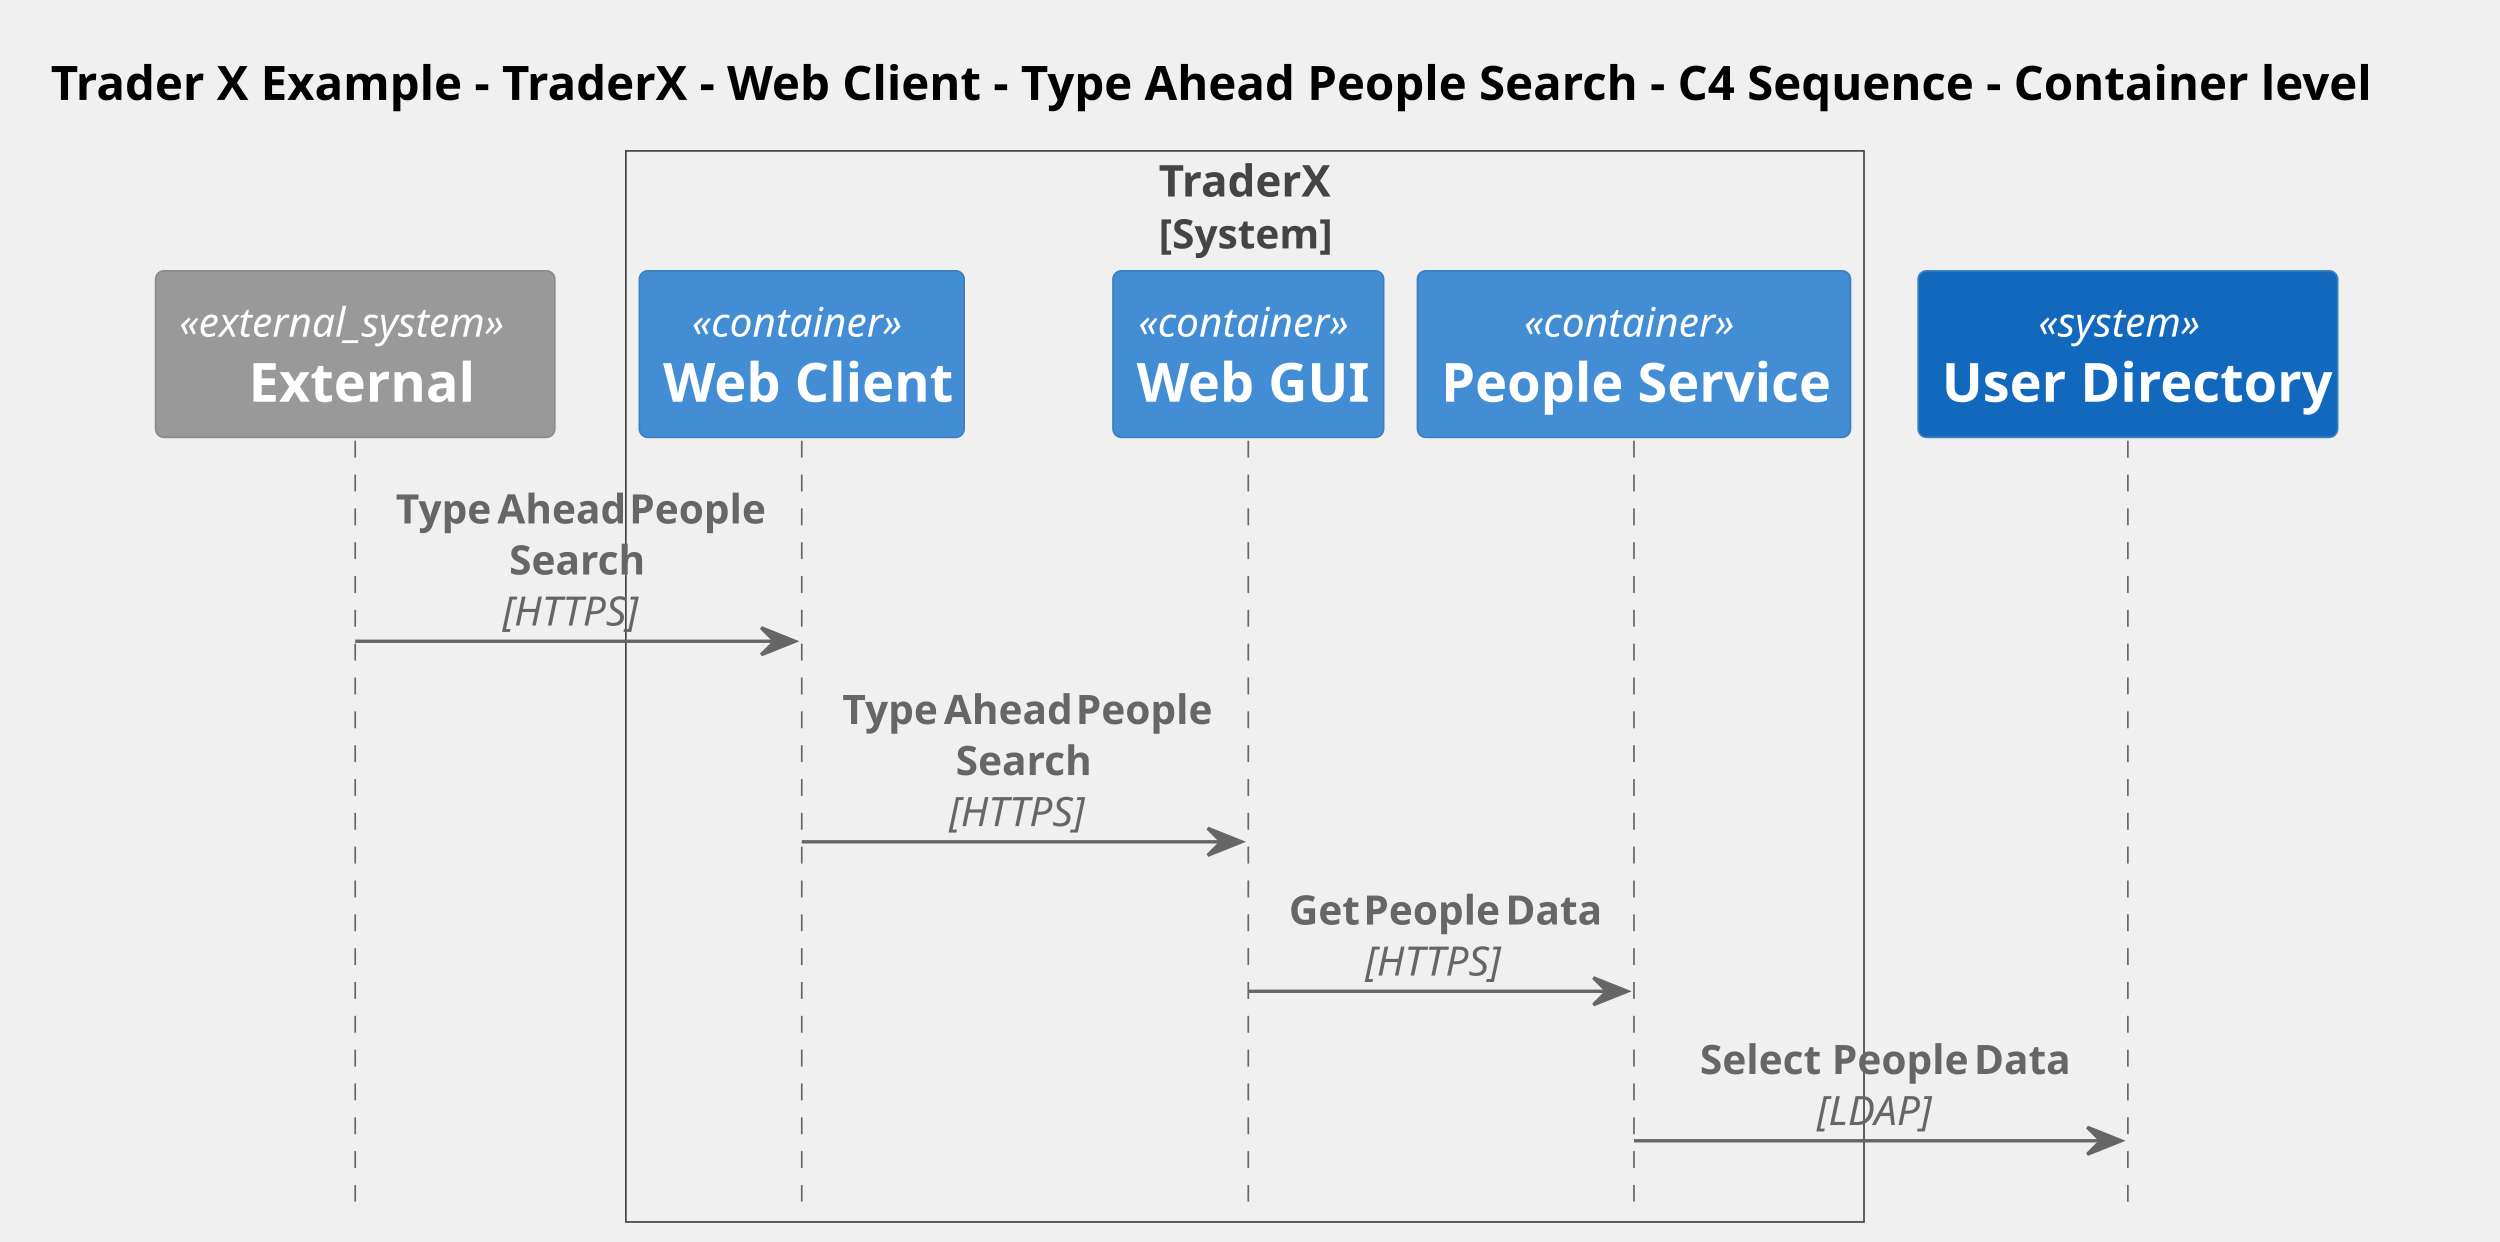
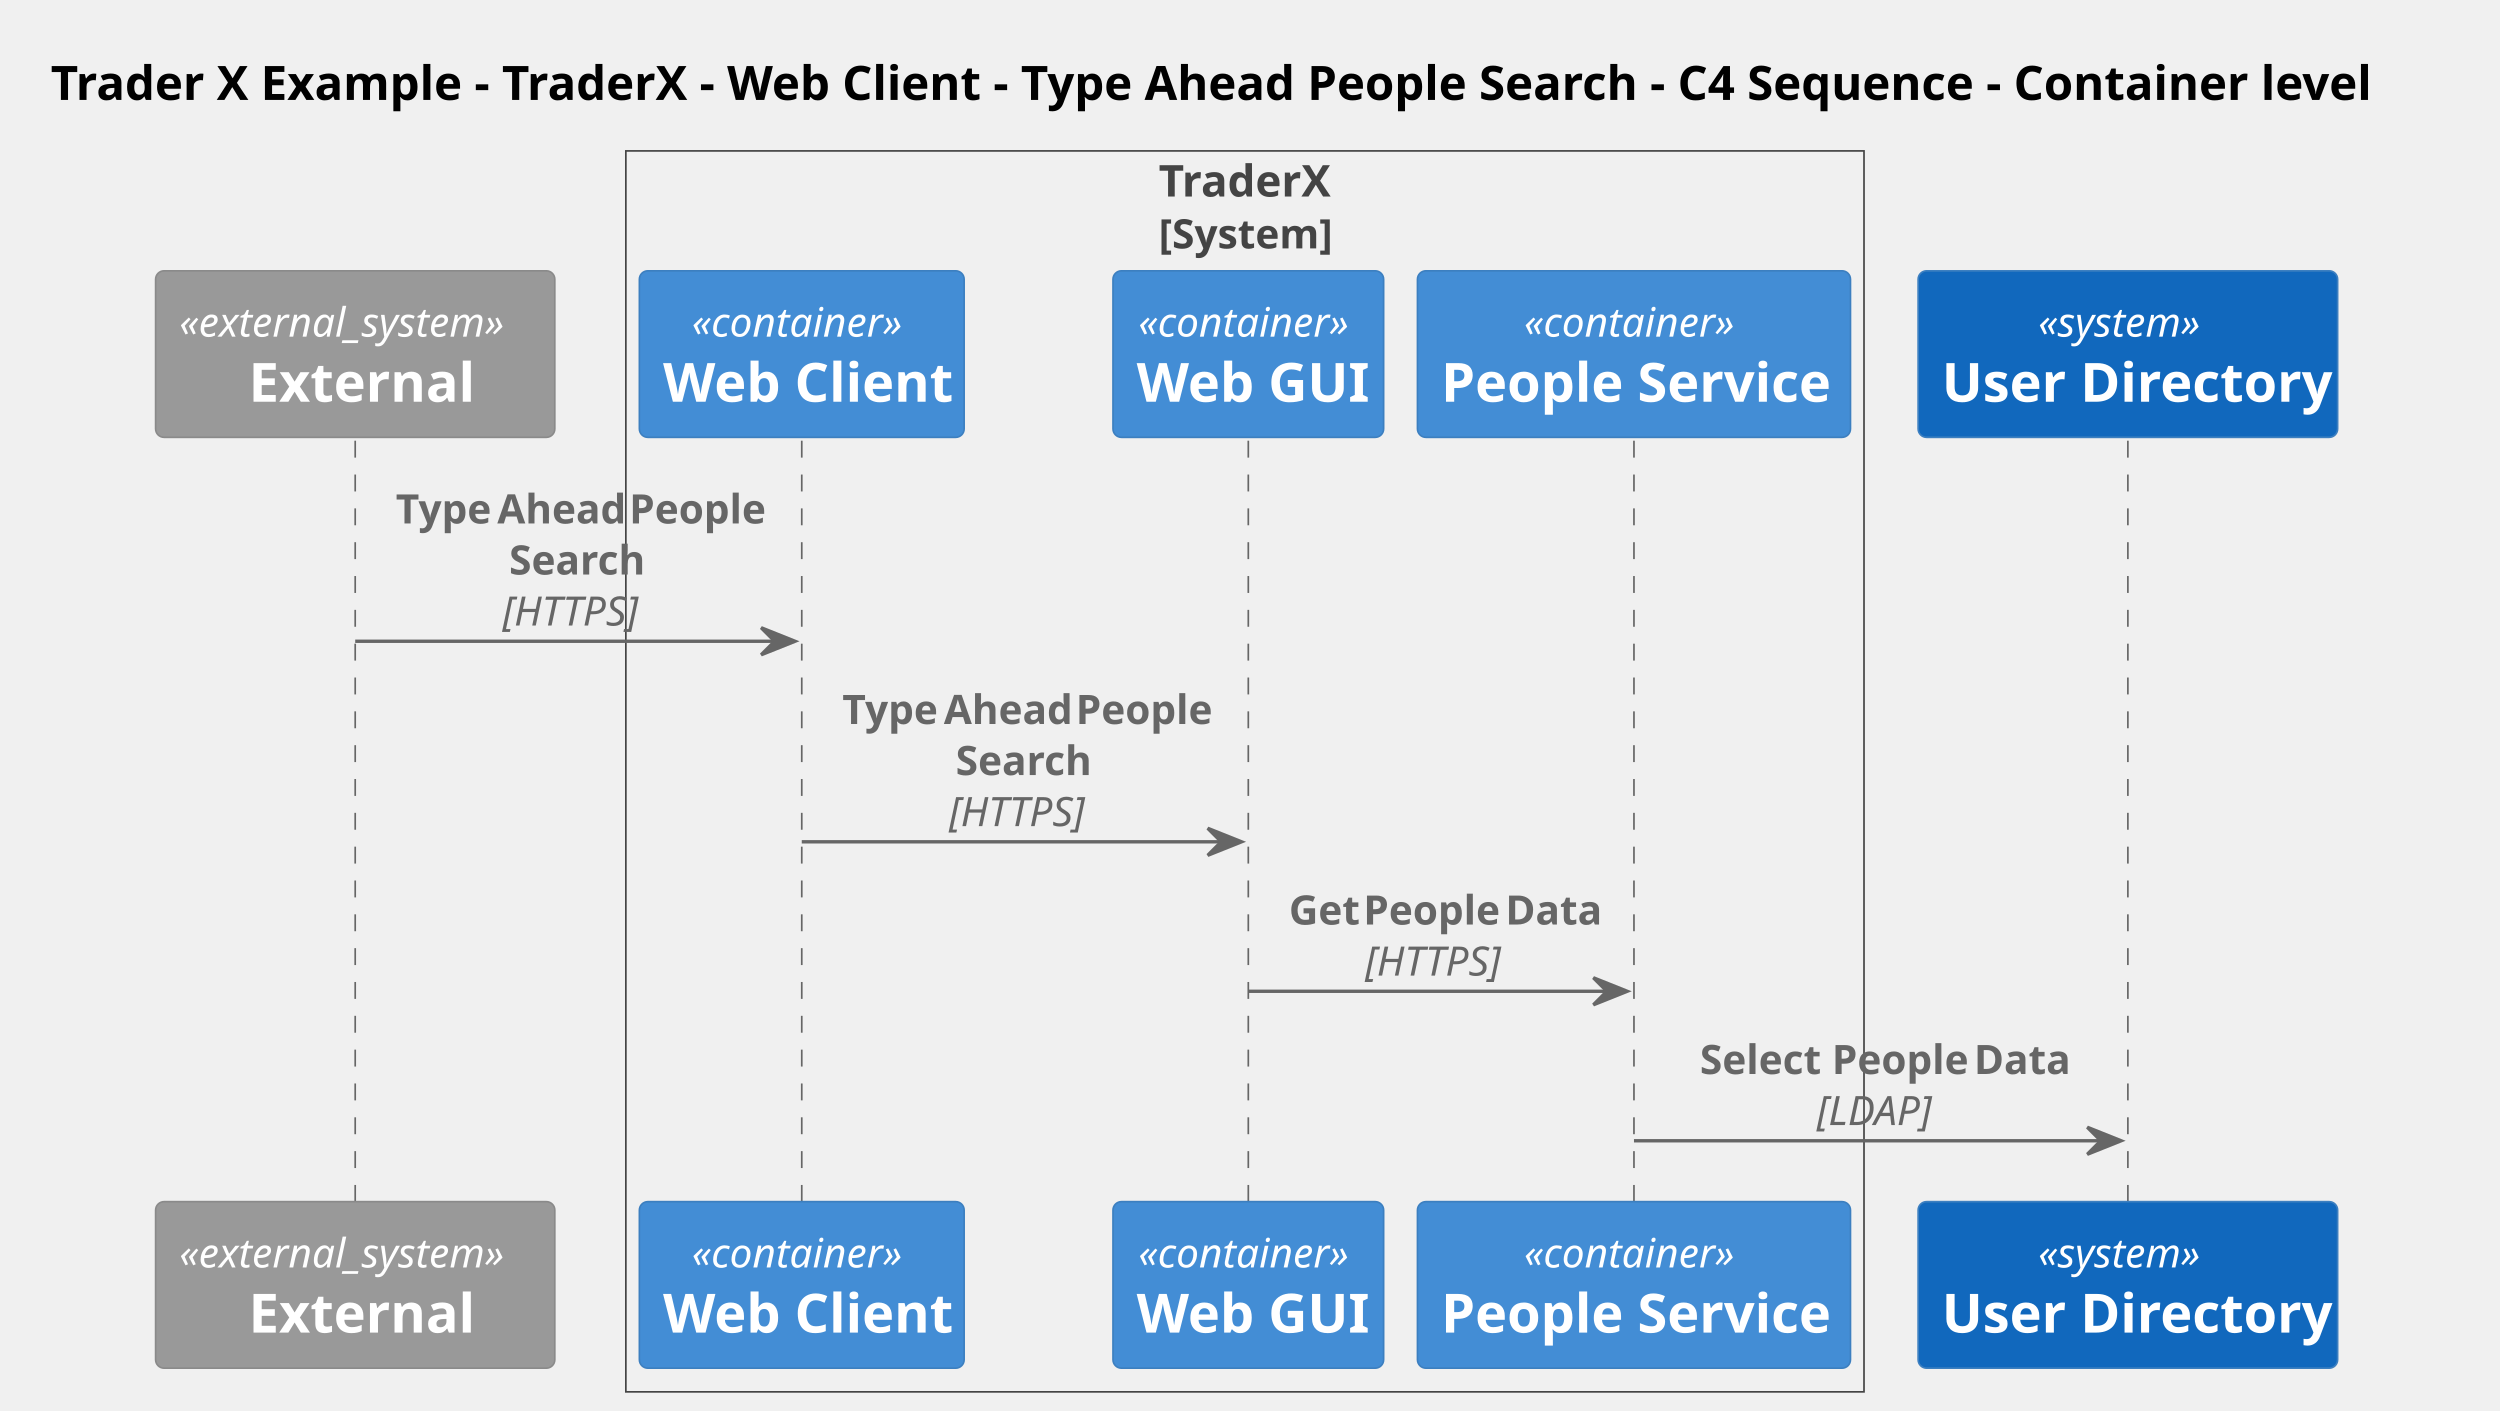
- <svg xmlns="http://www.w3.org/2000/svg" contentStyleType="text/css" height="367px" preserveAspectRatio="none" style="width:739px;height:367px;background:#FFFFFF;" version="1.1" viewBox="0 0 739 367" width="739px" zoomAndPan="magnify">
+ <svg xmlns="http://www.w3.org/2000/svg" contentStyleType="text/css" height="417px" preserveAspectRatio="none" style="width:739px;height:417px;background:#FFFFFF;" version="1.1" viewBox="0 0 739 417" width="739px" zoomAndPan="magnify">
  <defs />
  <g>
-     <rect fill="none" height="316.602" style="stroke:#444444;stroke-width:0.5;" width="366" x="185" y="44.609" />
+     <rect fill="none" height="366.82" style="stroke:#444444;stroke-width:0.5;" width="366" x="185" y="44.609" />
    <text fill="#444444" font-family="sans-serif" font-size="13" font-weight="bold" lengthAdjust="spacing" textLength="51" x="342.5" y="58.105">TraderX</text>
    <text fill="#444444" font-family="sans-serif" font-size="12" font-weight="bold" lengthAdjust="spacing" textLength="51" x="342.5" y="73.418">[System]</text>
    <text fill="#000000" font-family="sans-serif" font-size="14" font-weight="bold" lengthAdjust="spacing" textLength="706" x="15" y="29.533">Trader X Example - TraderX - Web Client - Type Ahead People Search - C4 Sequence - Container level</text>
    <line style="stroke:#666666;stroke-width:0.5;stroke-dasharray:5.0,5.0;" x1="105" x2="105" y1="130.273" y2="355.211" />
    <line style="stroke:#666666;stroke-width:0.5;stroke-dasharray:5.0,5.0;" x1="237" x2="237" y1="130.273" y2="355.211" />
    <line style="stroke:#666666;stroke-width:0.5;stroke-dasharray:5.0,5.0;" x1="369" x2="369" y1="130.273" y2="355.211" />
    <line style="stroke:#666666;stroke-width:0.5;stroke-dasharray:5.0,5.0;" x1="483" x2="483" y1="130.273" y2="355.211" />
    <line style="stroke:#666666;stroke-width:0.5;stroke-dasharray:5.0,5.0;" x1="629" x2="629" y1="130.273" y2="355.211" />
    <rect fill="#999999" height="49.219" rx="2.5" ry="2.5" style="stroke:#8A8A8A;stroke-width:0.5;" width="118" x="46" y="80.055" />
    <text fill="#FFFFFF" font-family="sans-serif" font-size="12" font-style="italic" lengthAdjust="spacing" textLength="104" x="53" y="99.512">«external_system»</text>
    <text fill="#FFFFFF" font-family="sans-serif" font-size="16" font-weight="bold" lengthAdjust="spacing" textLength="63" x="73.5" y="118.758">External</text>
    <rect fill="#438DD5" height="49.219" rx="2.5" ry="2.5" style="stroke:#3C7FC0;stroke-width:0.5;" width="96" x="189" y="80.055" />
    <text fill="#FFFFFF" font-family="sans-serif" font-size="12" font-style="italic" lengthAdjust="spacing" textLength="65" x="204.5" y="99.512">«container»</text>
    <text fill="#FFFFFF" font-family="sans-serif" font-size="16" font-weight="bold" lengthAdjust="spacing" textLength="82" x="196" y="118.758">Web Client</text>
    <rect fill="#438DD5" height="49.219" rx="2.5" ry="2.5" style="stroke:#3C7FC0;stroke-width:0.5;" width="80" x="329" y="80.055" />
    <text fill="#FFFFFF" font-family="sans-serif" font-size="12" font-style="italic" lengthAdjust="spacing" textLength="65" x="336.5" y="99.512">«container»</text>
    <text fill="#FFFFFF" font-family="sans-serif" font-size="16" font-weight="bold" lengthAdjust="spacing" textLength="66" x="336" y="118.758">Web GUI</text>
    <rect fill="#438DD5" height="49.219" rx="2.5" ry="2.5" style="stroke:#3C7FC0;stroke-width:0.5;" width="128" x="419" y="80.055" />
    <text fill="#FFFFFF" font-family="sans-serif" font-size="12" font-style="italic" lengthAdjust="spacing" textLength="65" x="450.5" y="99.512">«container»</text>
    <text fill="#FFFFFF" font-family="sans-serif" font-size="16" font-weight="bold" lengthAdjust="spacing" textLength="114" x="426" y="118.758">People Service</text>
    <rect fill="#1168BD" height="49.219" rx="2.5" ry="2.5" style="stroke:#3C7FC0;stroke-width:0.5;" width="124" x="567" y="80.055" />
    <text fill="#FFFFFF" font-family="sans-serif" font-size="12" font-style="italic" lengthAdjust="spacing" textLength="53" x="602.5" y="99.512">«system»</text>
    <text fill="#FFFFFF" font-family="sans-serif" font-size="16" font-weight="bold" lengthAdjust="spacing" textLength="110" x="574" y="118.758">User Directory</text>
+     <rect fill="#999999" height="49.219" rx="2.5" ry="2.5" style="stroke:#8A8A8A;stroke-width:0.5;" width="118" x="46" y="355.211" />
+     <text fill="#FFFFFF" font-family="sans-serif" font-size="12" font-style="italic" lengthAdjust="spacing" textLength="104" x="53" y="374.668">«external_system»</text>
+     <text fill="#FFFFFF" font-family="sans-serif" font-size="16" font-weight="bold" lengthAdjust="spacing" textLength="63" x="73.5" y="393.914">External</text>
+     <rect fill="#438DD5" height="49.219" rx="2.5" ry="2.5" style="stroke:#3C7FC0;stroke-width:0.5;" width="96" x="189" y="355.211" />
+     <text fill="#FFFFFF" font-family="sans-serif" font-size="12" font-style="italic" lengthAdjust="spacing" textLength="65" x="204.5" y="374.668">«container»</text>
+     <text fill="#FFFFFF" font-family="sans-serif" font-size="16" font-weight="bold" lengthAdjust="spacing" textLength="82" x="196" y="393.914">Web Client</text>
+     <rect fill="#438DD5" height="49.219" rx="2.5" ry="2.5" style="stroke:#3C7FC0;stroke-width:0.5;" width="80" x="329" y="355.211" />
+     <text fill="#FFFFFF" font-family="sans-serif" font-size="12" font-style="italic" lengthAdjust="spacing" textLength="65" x="336.5" y="374.668">«container»</text>
+     <text fill="#FFFFFF" font-family="sans-serif" font-size="16" font-weight="bold" lengthAdjust="spacing" textLength="66" x="336" y="393.914">Web GUI</text>
+     <rect fill="#438DD5" height="49.219" rx="2.5" ry="2.5" style="stroke:#3C7FC0;stroke-width:0.5;" width="128" x="419" y="355.211" />
+     <text fill="#FFFFFF" font-family="sans-serif" font-size="12" font-style="italic" lengthAdjust="spacing" textLength="65" x="450.5" y="374.668">«container»</text>
+     <text fill="#FFFFFF" font-family="sans-serif" font-size="16" font-weight="bold" lengthAdjust="spacing" textLength="114" x="426" y="393.914">People Service</text>
+     <rect fill="#1168BD" height="49.219" rx="2.5" ry="2.5" style="stroke:#3C7FC0;stroke-width:0.5;" width="124" x="567" y="355.211" />
+     <text fill="#FFFFFF" font-family="sans-serif" font-size="12" font-style="italic" lengthAdjust="spacing" textLength="53" x="602.5" y="374.668">«system»</text>
+     <text fill="#FFFFFF" font-family="sans-serif" font-size="16" font-weight="bold" lengthAdjust="spacing" textLength="110" x="574" y="393.914">User Directory</text>
    <polygon fill="#666666" points="225,185.555,235,189.555,225,193.555,229,189.555" style="stroke:#666666;stroke-width:1.0;" />
    <line style="stroke:#666666;stroke-width:1.0;" x1="105" x2="231" y1="189.555" y2="189.555" />
    <text fill="#666666" font-family="sans-serif" font-size="12" font-weight="bold" lengthAdjust="spacing" textLength="27" x="117" y="154.731">Type</text>
    <text fill="#666666" font-family="sans-serif" font-size="12" font-weight="bold" lengthAdjust="spacing" textLength="3" x="144" y="154.731"> </text>
    <text fill="#666666" font-family="sans-serif" font-size="12" font-weight="bold" lengthAdjust="spacing" textLength="36" x="147" y="154.731">Ahead</text>
    <text fill="#666666" font-family="sans-serif" font-size="12" font-weight="bold" lengthAdjust="spacing" textLength="3" x="183" y="154.731"> </text>
    <text fill="#666666" font-family="sans-serif" font-size="12" font-weight="bold" lengthAdjust="spacing" textLength="39" x="186" y="154.731">People</text>
    <text fill="#666666" font-family="sans-serif" font-size="12" font-weight="bold" lengthAdjust="spacing" textLength="41" x="150.5" y="169.824">Search</text>
    <text fill="#666666" font-family="sans-serif" font-size="12" font-style="italic" lengthAdjust="spacing" textLength="45" x="148.5" y="184.918">[HTTPS]</text>
    <polygon fill="#666666" points="357,244.836,367,248.836,357,252.836,361,248.836" style="stroke:#666666;stroke-width:1.0;" />
    <line style="stroke:#666666;stroke-width:1.0;" x1="237" x2="363" y1="248.836" y2="248.836" />
    <text fill="#666666" font-family="sans-serif" font-size="12" font-weight="bold" lengthAdjust="spacing" textLength="27" x="249" y="214.012">Type</text>
    <text fill="#666666" font-family="sans-serif" font-size="12" font-weight="bold" lengthAdjust="spacing" textLength="3" x="276" y="214.012"> </text>
    <text fill="#666666" font-family="sans-serif" font-size="12" font-weight="bold" lengthAdjust="spacing" textLength="36" x="279" y="214.012">Ahead</text>
    <text fill="#666666" font-family="sans-serif" font-size="12" font-weight="bold" lengthAdjust="spacing" textLength="3" x="315" y="214.012"> </text>
    <text fill="#666666" font-family="sans-serif" font-size="12" font-weight="bold" lengthAdjust="spacing" textLength="39" x="318" y="214.012">People</text>
    <text fill="#666666" font-family="sans-serif" font-size="12" font-weight="bold" lengthAdjust="spacing" textLength="41" x="282.5" y="229.106">Search</text>
    <text fill="#666666" font-family="sans-serif" font-size="12" font-style="italic" lengthAdjust="spacing" textLength="45" x="280.5" y="244.199">[HTTPS]</text>
    <polygon fill="#666666" points="471,289.023,481,293.023,471,297.023,475,293.023" style="stroke:#666666;stroke-width:1.0;" />
    <line style="stroke:#666666;stroke-width:1.0;" x1="369" x2="477" y1="293.023" y2="293.023" />
    <text fill="#666666" font-family="sans-serif" font-size="12" font-weight="bold" lengthAdjust="spacing" textLength="19" x="381" y="273.293">Get</text>
    <text fill="#666666" font-family="sans-serif" font-size="12" font-weight="bold" lengthAdjust="spacing" textLength="3" x="400" y="273.293"> </text>
    <text fill="#666666" font-family="sans-serif" font-size="12" font-weight="bold" lengthAdjust="spacing" textLength="39" x="403" y="273.293">People</text>
    <text fill="#666666" font-family="sans-serif" font-size="12" font-weight="bold" lengthAdjust="spacing" textLength="3" x="442" y="273.293"> </text>
    <text fill="#666666" font-family="sans-serif" font-size="12" font-weight="bold" lengthAdjust="spacing" textLength="26" x="445" y="273.293">Data</text>
    <text fill="#666666" font-family="sans-serif" font-size="12" font-style="italic" lengthAdjust="spacing" textLength="45" x="403.5" y="288.387">[HTTPS]</text>
    <polygon fill="#666666" points="617,333.211,627,337.211,617,341.211,621,337.211" style="stroke:#666666;stroke-width:1.0;" />
    <line style="stroke:#666666;stroke-width:1.0;" x1="483" x2="623" y1="337.211" y2="337.211" />
    <text fill="#666666" font-family="sans-serif" font-size="12" font-weight="bold" lengthAdjust="spacing" textLength="36" x="502.5" y="317.481">Select</text>
    <text fill="#666666" font-family="sans-serif" font-size="12" font-weight="bold" lengthAdjust="spacing" textLength="3" x="538.5" y="317.481"> </text>
    <text fill="#666666" font-family="sans-serif" font-size="12" font-weight="bold" lengthAdjust="spacing" textLength="39" x="541.5" y="317.481">People</text>
    <text fill="#666666" font-family="sans-serif" font-size="12" font-weight="bold" lengthAdjust="spacing" textLength="3" x="580.5" y="317.481"> </text>
    <text fill="#666666" font-family="sans-serif" font-size="12" font-weight="bold" lengthAdjust="spacing" textLength="26" x="583.5" y="317.481">Data</text>
    <text fill="#666666" font-family="sans-serif" font-size="12" font-style="italic" lengthAdjust="spacing" textLength="38" x="537" y="332.574">[LDAP]</text>
  </g>
</svg>
